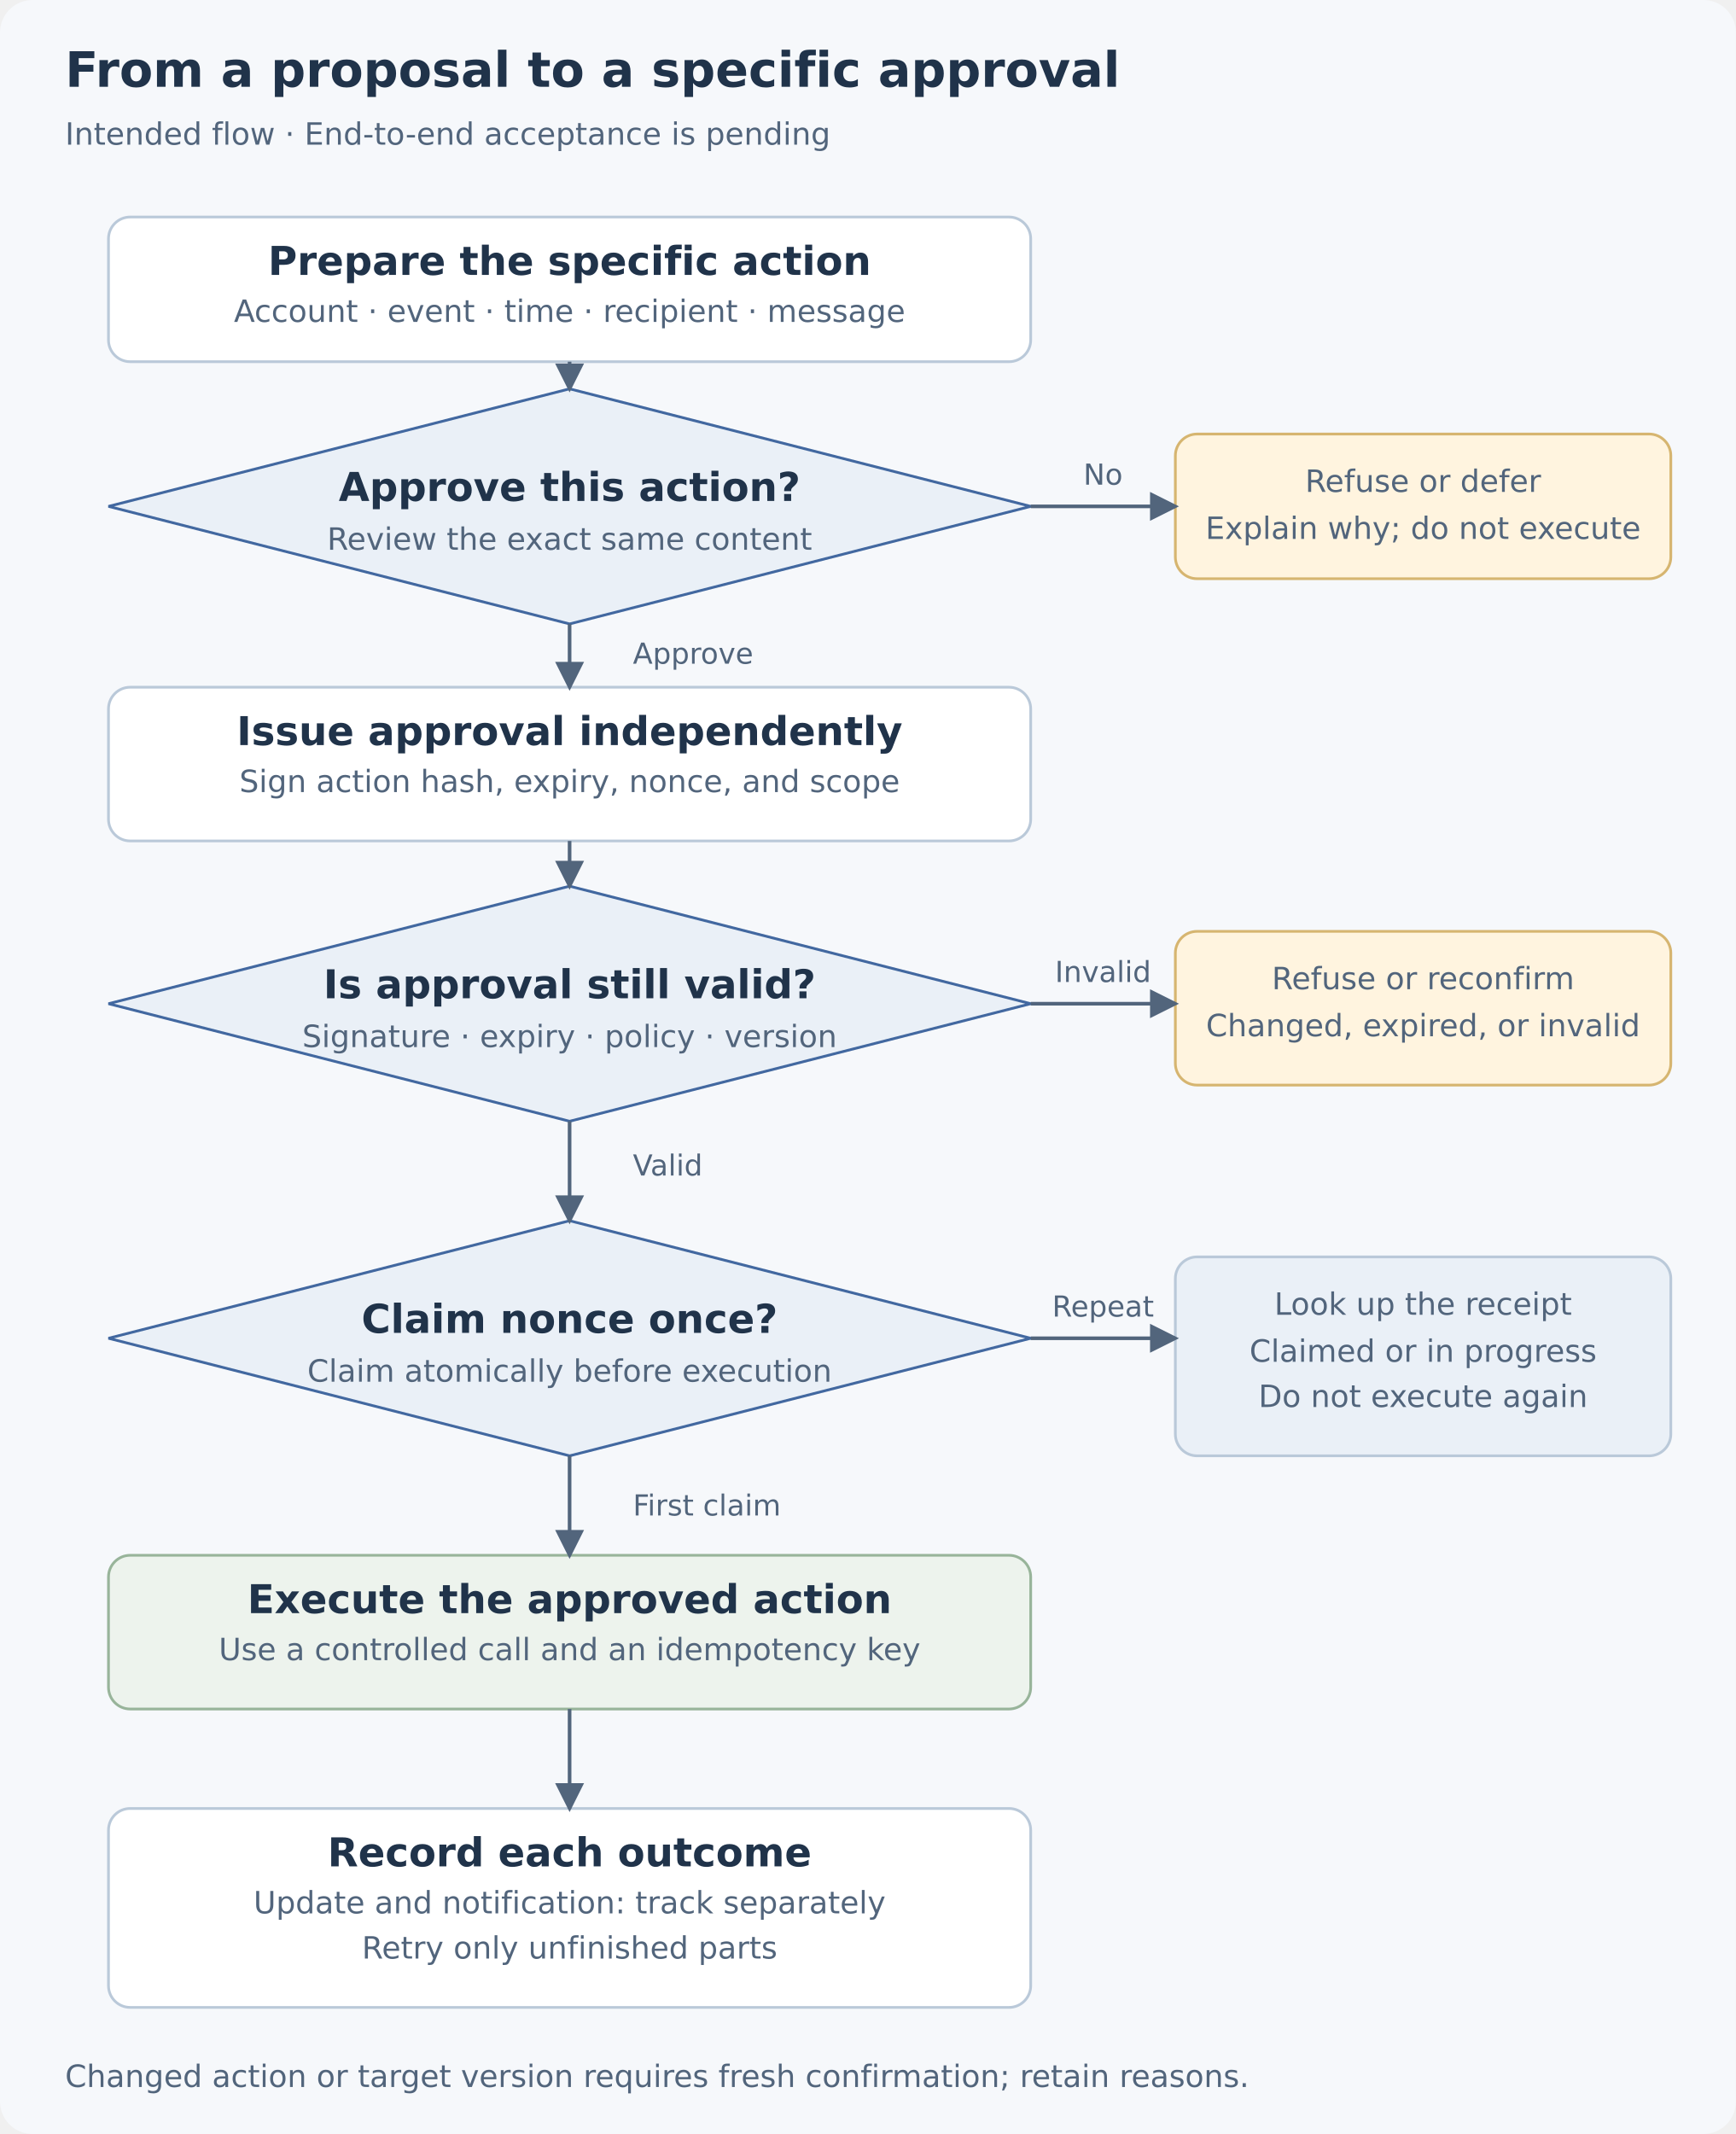
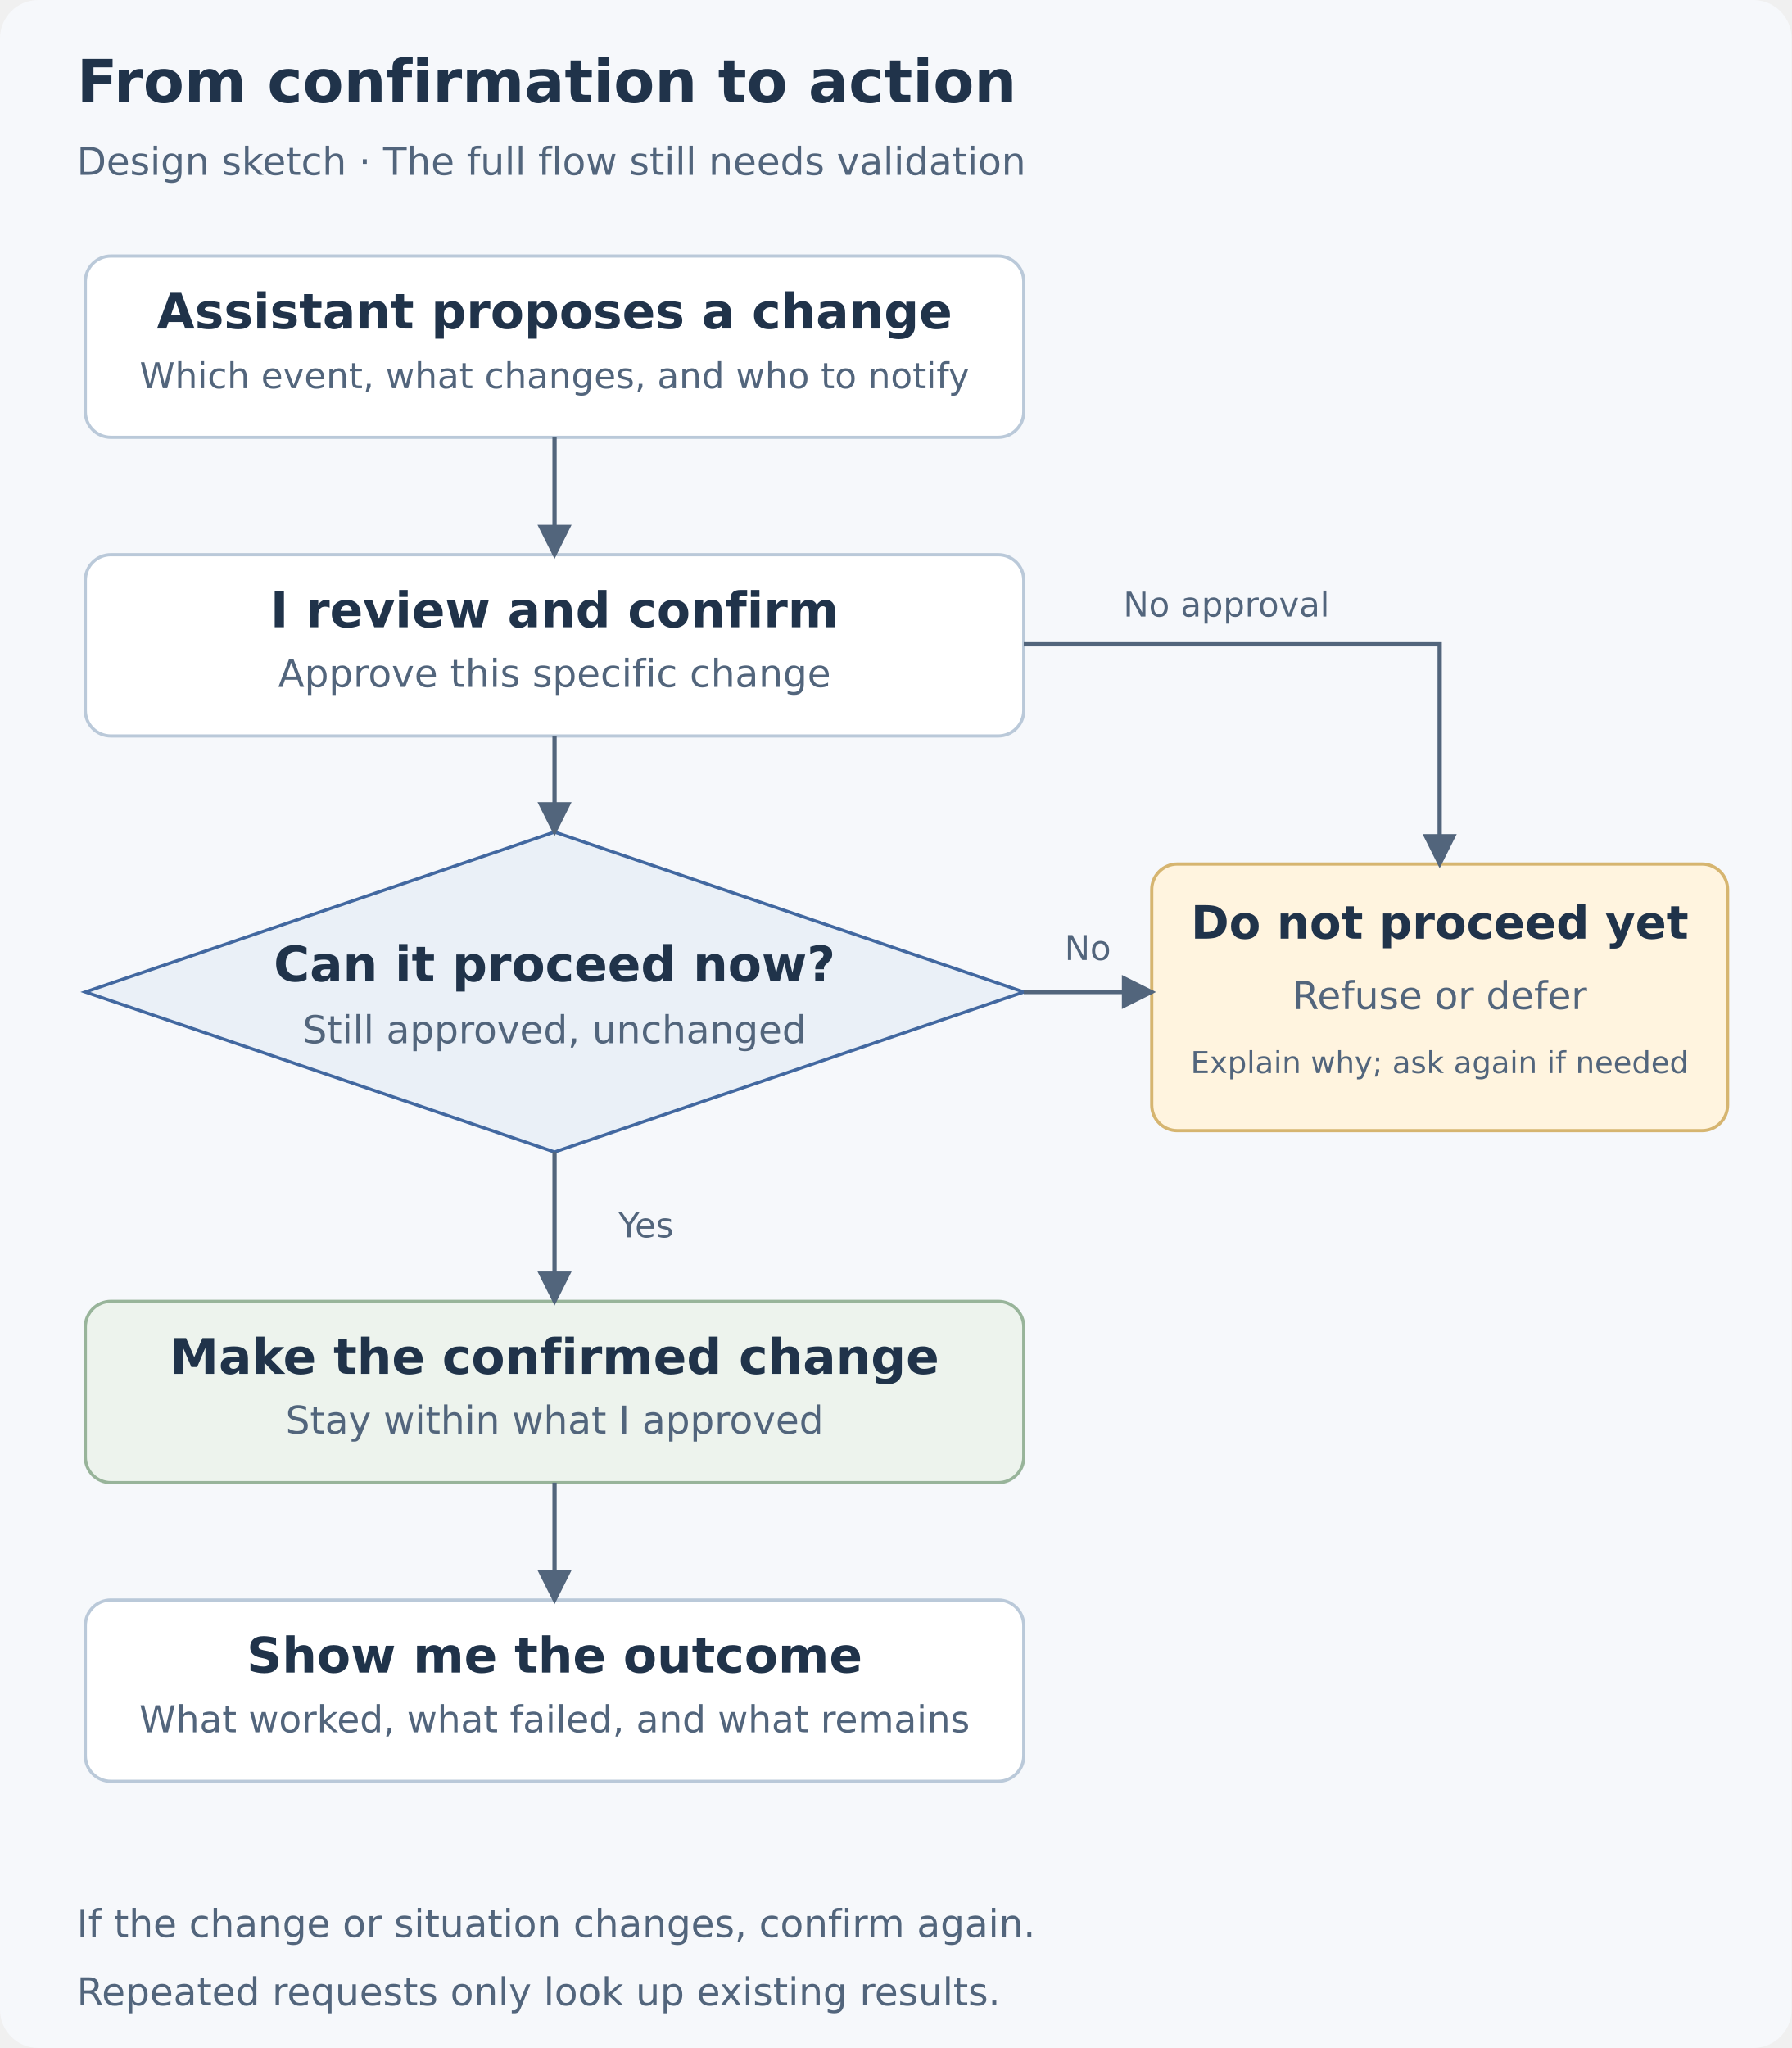
- <svg xmlns="http://www.w3.org/2000/svg" width="960" height="1180" viewBox="0 0 960 1180" role="img" aria-labelledby="title desc" xml:lang="en">
+ <svg xmlns="http://www.w3.org/2000/svg" width="840" height="960" viewBox="0 0 840 960" role="img" aria-labelledby="title desc" xml:lang="en">
  <defs>
    <marker id="arrow" markerWidth="8" markerHeight="8" refX="7" refY="4" orient="auto">
      <path d="M0 0L8 4L0 8Z" fill="#52657c" />
    </marker>
-     <style>text{font-family:"DejaVu Sans",sans-serif;fill:#20334a} .title{font-size:27px;font-weight:700} .label{font-size:22px;font-weight:600} .sub{font-size:17px;fill:#52657c} .edge{fill:none;stroke:#52657c;stroke-width:2;marker-end:url(#arrow)} .tag{font-size:16px;fill:#52657c}</style>
+     <style>text{font-family:"DejaVu Sans",sans-serif;fill:#20334a} .title{font-size:28px;font-weight:700} .label{font-size:23px;font-weight:600} .sub{font-size:18px;fill:#52657c} .edge{fill:none;stroke:#52657c;stroke-width:2;marker-end:url(#arrow)} .tag{font-size:16px;fill:#52657c}</style>
  </defs>
-   <rect width="960" height="1180" rx="18" fill="#f6f8fb" />
-   <text x="36" y="48" class="title" id="text0">From a proposal to a specific approval</text>
-   <text x="36" y="80" class="sub" id="text1">Intended flow · End-to-end acceptance is pending</text>
-   <rect x="60" y="120" width="510" height="80" rx="12" fill="#fff" stroke="#bac9d9" stroke-width="1.5" />
-   <text x="315.0" y="152" text-anchor="middle" class="label" id="text2">Prepare the specific action</text>
-   <text x="315.0" y="178" text-anchor="middle" class="sub" id="text3">Account · event · time · recipient · message</text>
-   <path d="M315 215L570 280L315 345L60 280Z" fill="#eaf0f7" stroke="#4268a0" stroke-width="1.5" />
-   <text x="315" y="277" text-anchor="middle" class="label" id="text4">Approve this action?</text>
-   <text x="315" y="304" text-anchor="middle" class="sub" id="text5">Review the exact same content</text>
-   <rect x="60" y="380" width="510" height="85" rx="12" fill="#fff" stroke="#bac9d9" stroke-width="1.5" />
-   <text x="315.0" y="412" text-anchor="middle" class="label" id="text6">Issue approval independently</text>
-   <text x="315.0" y="438" text-anchor="middle" class="sub" id="text7">Sign action hash, expiry, nonce, and scope</text>
-   <path d="M315 490L570 555L315 620L60 555Z" fill="#eaf0f7" stroke="#4268a0" stroke-width="1.5" />
-   <text x="315" y="552" text-anchor="middle" class="label" id="text8">Is approval still valid?</text>
-   <text x="315" y="579" text-anchor="middle" class="sub" id="text9">Signature · expiry · policy · version</text>
-   <path d="M315 675L570 740L315 805L60 740Z" fill="#eaf0f7" stroke="#4268a0" stroke-width="1.5" />
-   <text x="315" y="737" text-anchor="middle" class="label" id="text10">Claim nonce once?</text>
-   <text x="315" y="764" text-anchor="middle" class="sub" id="text11">Claim atomically before execution</text>
-   <rect x="60" y="860" width="510" height="85" rx="12" fill="#edf3ed" stroke="#98b49a" stroke-width="1.5" />
-   <text x="315.0" y="892" text-anchor="middle" class="label" id="text12">Execute the approved action</text>
-   <text x="315.0" y="918" text-anchor="middle" class="sub" id="text13">Use a controlled call and an idempotency key</text>
-   <rect x="60" y="1000" width="510" height="110" rx="12" fill="#fff" stroke="#bac9d9" stroke-width="1.5" />
-   <text x="315.0" y="1032" text-anchor="middle" class="label" id="text14">Record each outcome</text>
-   <text x="315.0" y="1058" text-anchor="middle" class="sub" id="text15">Update and notification: track separately</text>
-   <text x="315.0" y="1083" text-anchor="middle" class="sub" id="text16">Retry only unfinished parts</text>
-   <rect x="650" y="240" width="274" height="80" rx="12" fill="#fff4df" stroke="#d6b570" stroke-width="1.5" />
-   <text x="787.0" y="272" text-anchor="middle" class="sub" id="text17">Refuse or defer</text>
-   <text x="787.0" y="298" text-anchor="middle" class="sub" id="text18">Explain why; do not execute</text>
-   <rect x="650" y="515" width="274" height="85" rx="12" fill="#fff4df" stroke="#d6b570" stroke-width="1.5" />
-   <text x="787.0" y="547" text-anchor="middle" class="sub" id="text19">Refuse or reconfirm</text>
-   <text x="787.0" y="573" text-anchor="middle" class="sub" id="text20">Changed, expired, or invalid</text>
-   <rect x="650" y="695" width="274" height="110" rx="12" fill="#eaf0f7" stroke="#bac9d9" stroke-width="1.5" />
-   <text x="787.0" y="727" text-anchor="middle" class="sub" id="text21">Look up the receipt</text>
-   <text x="787.0" y="753" text-anchor="middle" class="sub" id="text22">Claimed or in progress</text>
-   <text x="787.0" y="778" text-anchor="middle" class="sub" id="text23">Do not execute again</text>
-   <path d="M315 200V215" class="edge" />
-   <path d="M315 345V380" class="edge" />
-   <text x="350" y="367" text-anchor="start" class="tag" id="text24">Approve</text>
-   <path d="M315 465V490" class="edge" />
-   <path d="M315 620V675" class="edge" />
-   <text x="350" y="650" text-anchor="start" class="tag" id="text25">Valid</text>
-   <path d="M315 805V860" class="edge" />
-   <text x="350" y="838" text-anchor="start" class="tag" id="text26">First claim</text>
-   <path d="M315 945V1000" class="edge" />
-   <path d="M570 280H650" class="edge" />
-   <text x="610" y="268" text-anchor="middle" class="tag" id="text27">No</text>
-   <path d="M570 555H650" class="edge" />
-   <text x="610" y="543" text-anchor="middle" class="tag" id="text28">Invalid</text>
-   <path d="M570 740H650" class="edge" />
-   <text x="610" y="728" text-anchor="middle" class="tag" id="text29">Repeat</text>
-   <text x="36" y="1154" text-anchor="start" class="sub" id="text30">Changed action or target version requires fresh confirmation; retain reasons.</text>
+   <rect width="840" height="960" rx="18" fill="#f6f8fb" />
+   <text x="36" y="48" class="title" text-anchor="start" id="text0">From confirmation to action</text>
+   <text x="36" y="82" class="sub" text-anchor="start" id="text1">Design sketch · The full flow still needs validation</text>
+   <rect x="40" y="120" width="440" height="85" rx="12" fill="#fff" stroke="#bac9d9" stroke-width="1.5" />
+   <text x="260" y="154" class="label" text-anchor="middle" id="text2">Assistant proposes a change</text>
+   <text x="260" y="182" class="sub" text-anchor="middle" id="text3" style="font-size:16.74px">Which event, what changes, and who to notify</text>
+   <rect x="40" y="260" width="440" height="85" rx="12" fill="#fff" stroke="#bac9d9" stroke-width="1.5" />
+   <text x="260" y="294" class="label" text-anchor="middle" id="text4">I review and confirm</text>
+   <text x="260" y="322" class="sub" text-anchor="middle" id="text5">Approve this specific change</text>
+   <path d="M260 390L480 465L260 540L40 465Z" fill="#eaf0f7" stroke="#4268a0" stroke-width="1.5" />
+   <text x="260" y="460" class="label" text-anchor="middle" id="text6">Can it proceed now?</text>
+   <text x="260" y="489" class="sub" text-anchor="middle" id="text7">Still approved, unchanged</text>
+   <rect x="40" y="610" width="440" height="85" rx="12" fill="#edf3ed" stroke="#98b49a" stroke-width="1.5" />
+   <text x="260" y="644" class="label" text-anchor="middle" id="text8">Make the confirmed change</text>
+   <text x="260" y="672" class="sub" text-anchor="middle" id="text9">Stay within what I approved</text>
+   <rect x="40" y="750" width="440" height="85" rx="12" fill="#fff" stroke="#bac9d9" stroke-width="1.5" />
+   <text x="260" y="784" class="label" text-anchor="middle" id="text10">Show me the outcome</text>
+   <text x="260" y="812" class="sub" text-anchor="middle" id="text11" style="font-size:17.39px">What worked, what failed, and what remains</text>
+   <rect x="540" y="405" width="270" height="125" rx="12" fill="#fff4df" stroke="#d6b570" stroke-width="1.5" />
+   <text x="675" y="440" class="label" text-anchor="middle" id="text12" style="font-size:21.59px">Do not proceed yet</text>
+   <text x="675" y="473" class="sub" text-anchor="middle" id="text13">Refuse or defer</text>
+   <text x="675" y="503" class="sub" text-anchor="middle" id="text14" style="font-size:14.16px">Explain why; ask again if needed</text>
+   <path d="M260 205V260" class="edge" />
+   <path d="M260 345V390" class="edge" />
+   <path d="M260 540V610" class="edge" />
+   <text x="290" y="580" class="tag" text-anchor="start" id="text15">Yes</text>
+   <path d="M260 695V750" class="edge" />
+   <path d="M480 302H675V405" class="edge" />
+   <text x="575" y="289" class="tag" text-anchor="middle" id="text16">No approval</text>
+   <path d="M480 465H540" class="edge" />
+   <text x="510" y="450" class="tag" text-anchor="middle" id="text17">No</text>
+   <text x="36" y="908" class="sub" text-anchor="start" id="text18">If the change or situation changes, confirm again.</text>
+   <text x="36" y="940" class="sub" text-anchor="start" id="text19">Repeated requests only look up existing results.</text>
</svg>
